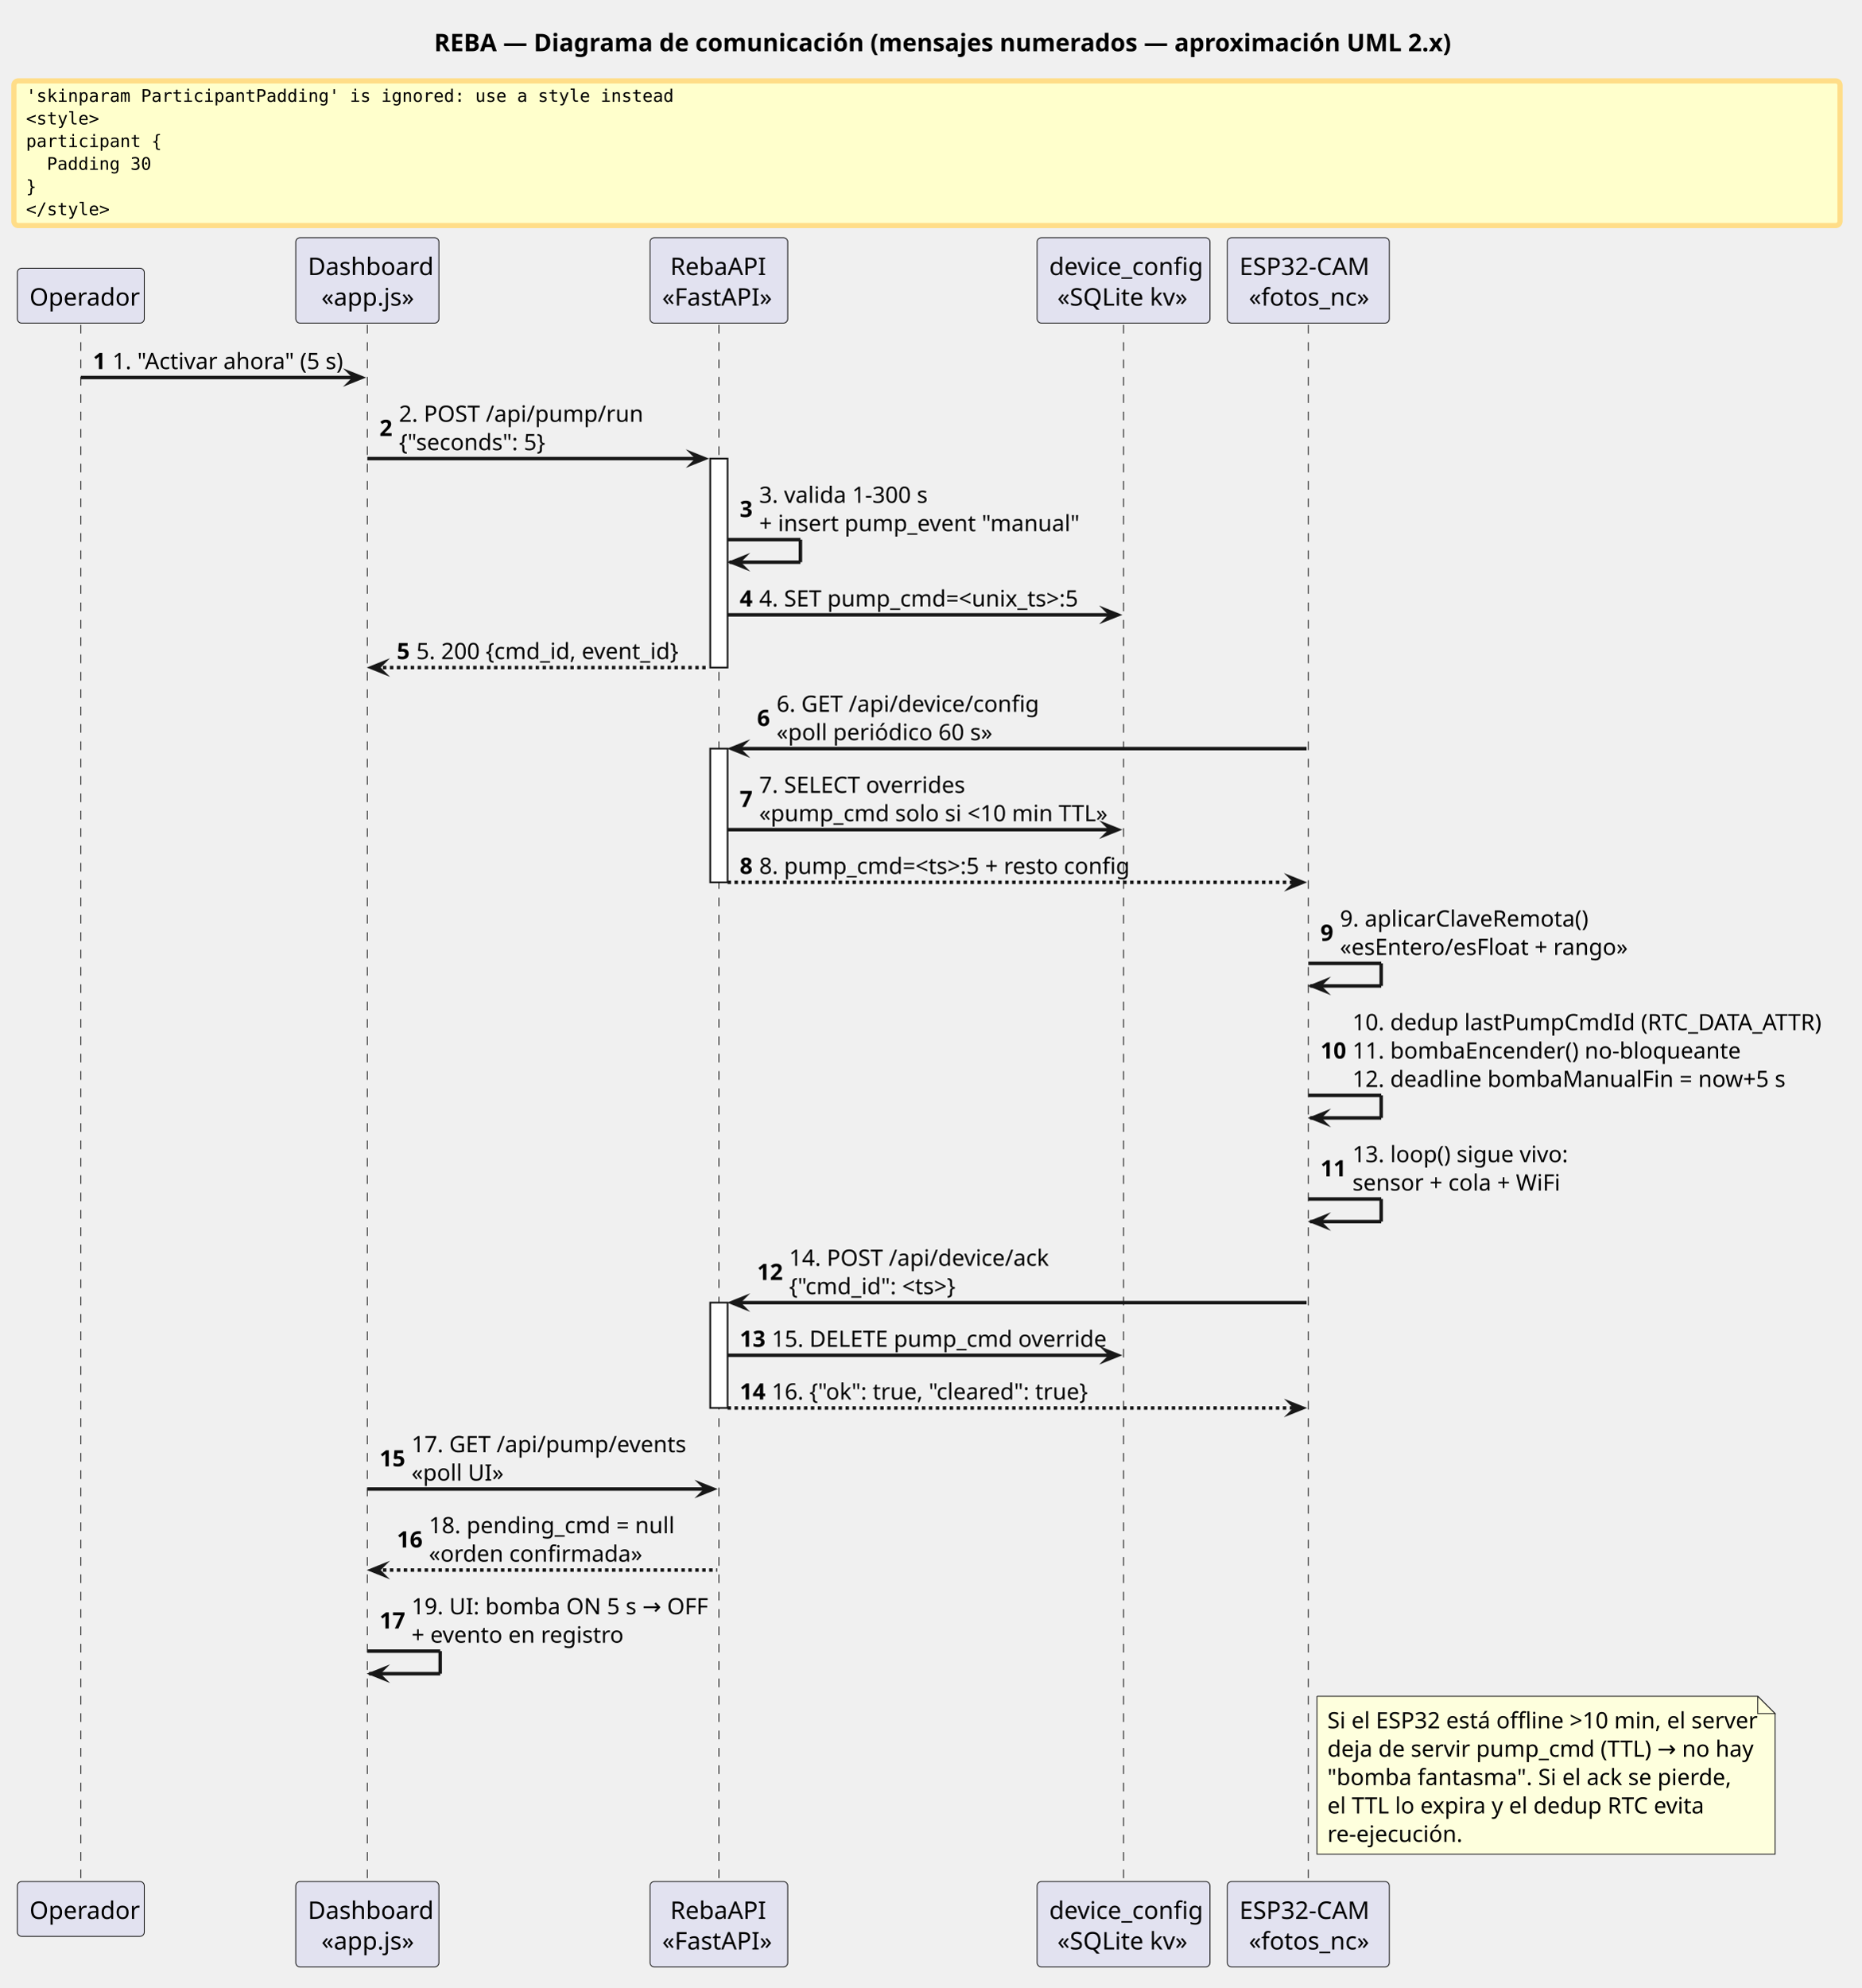
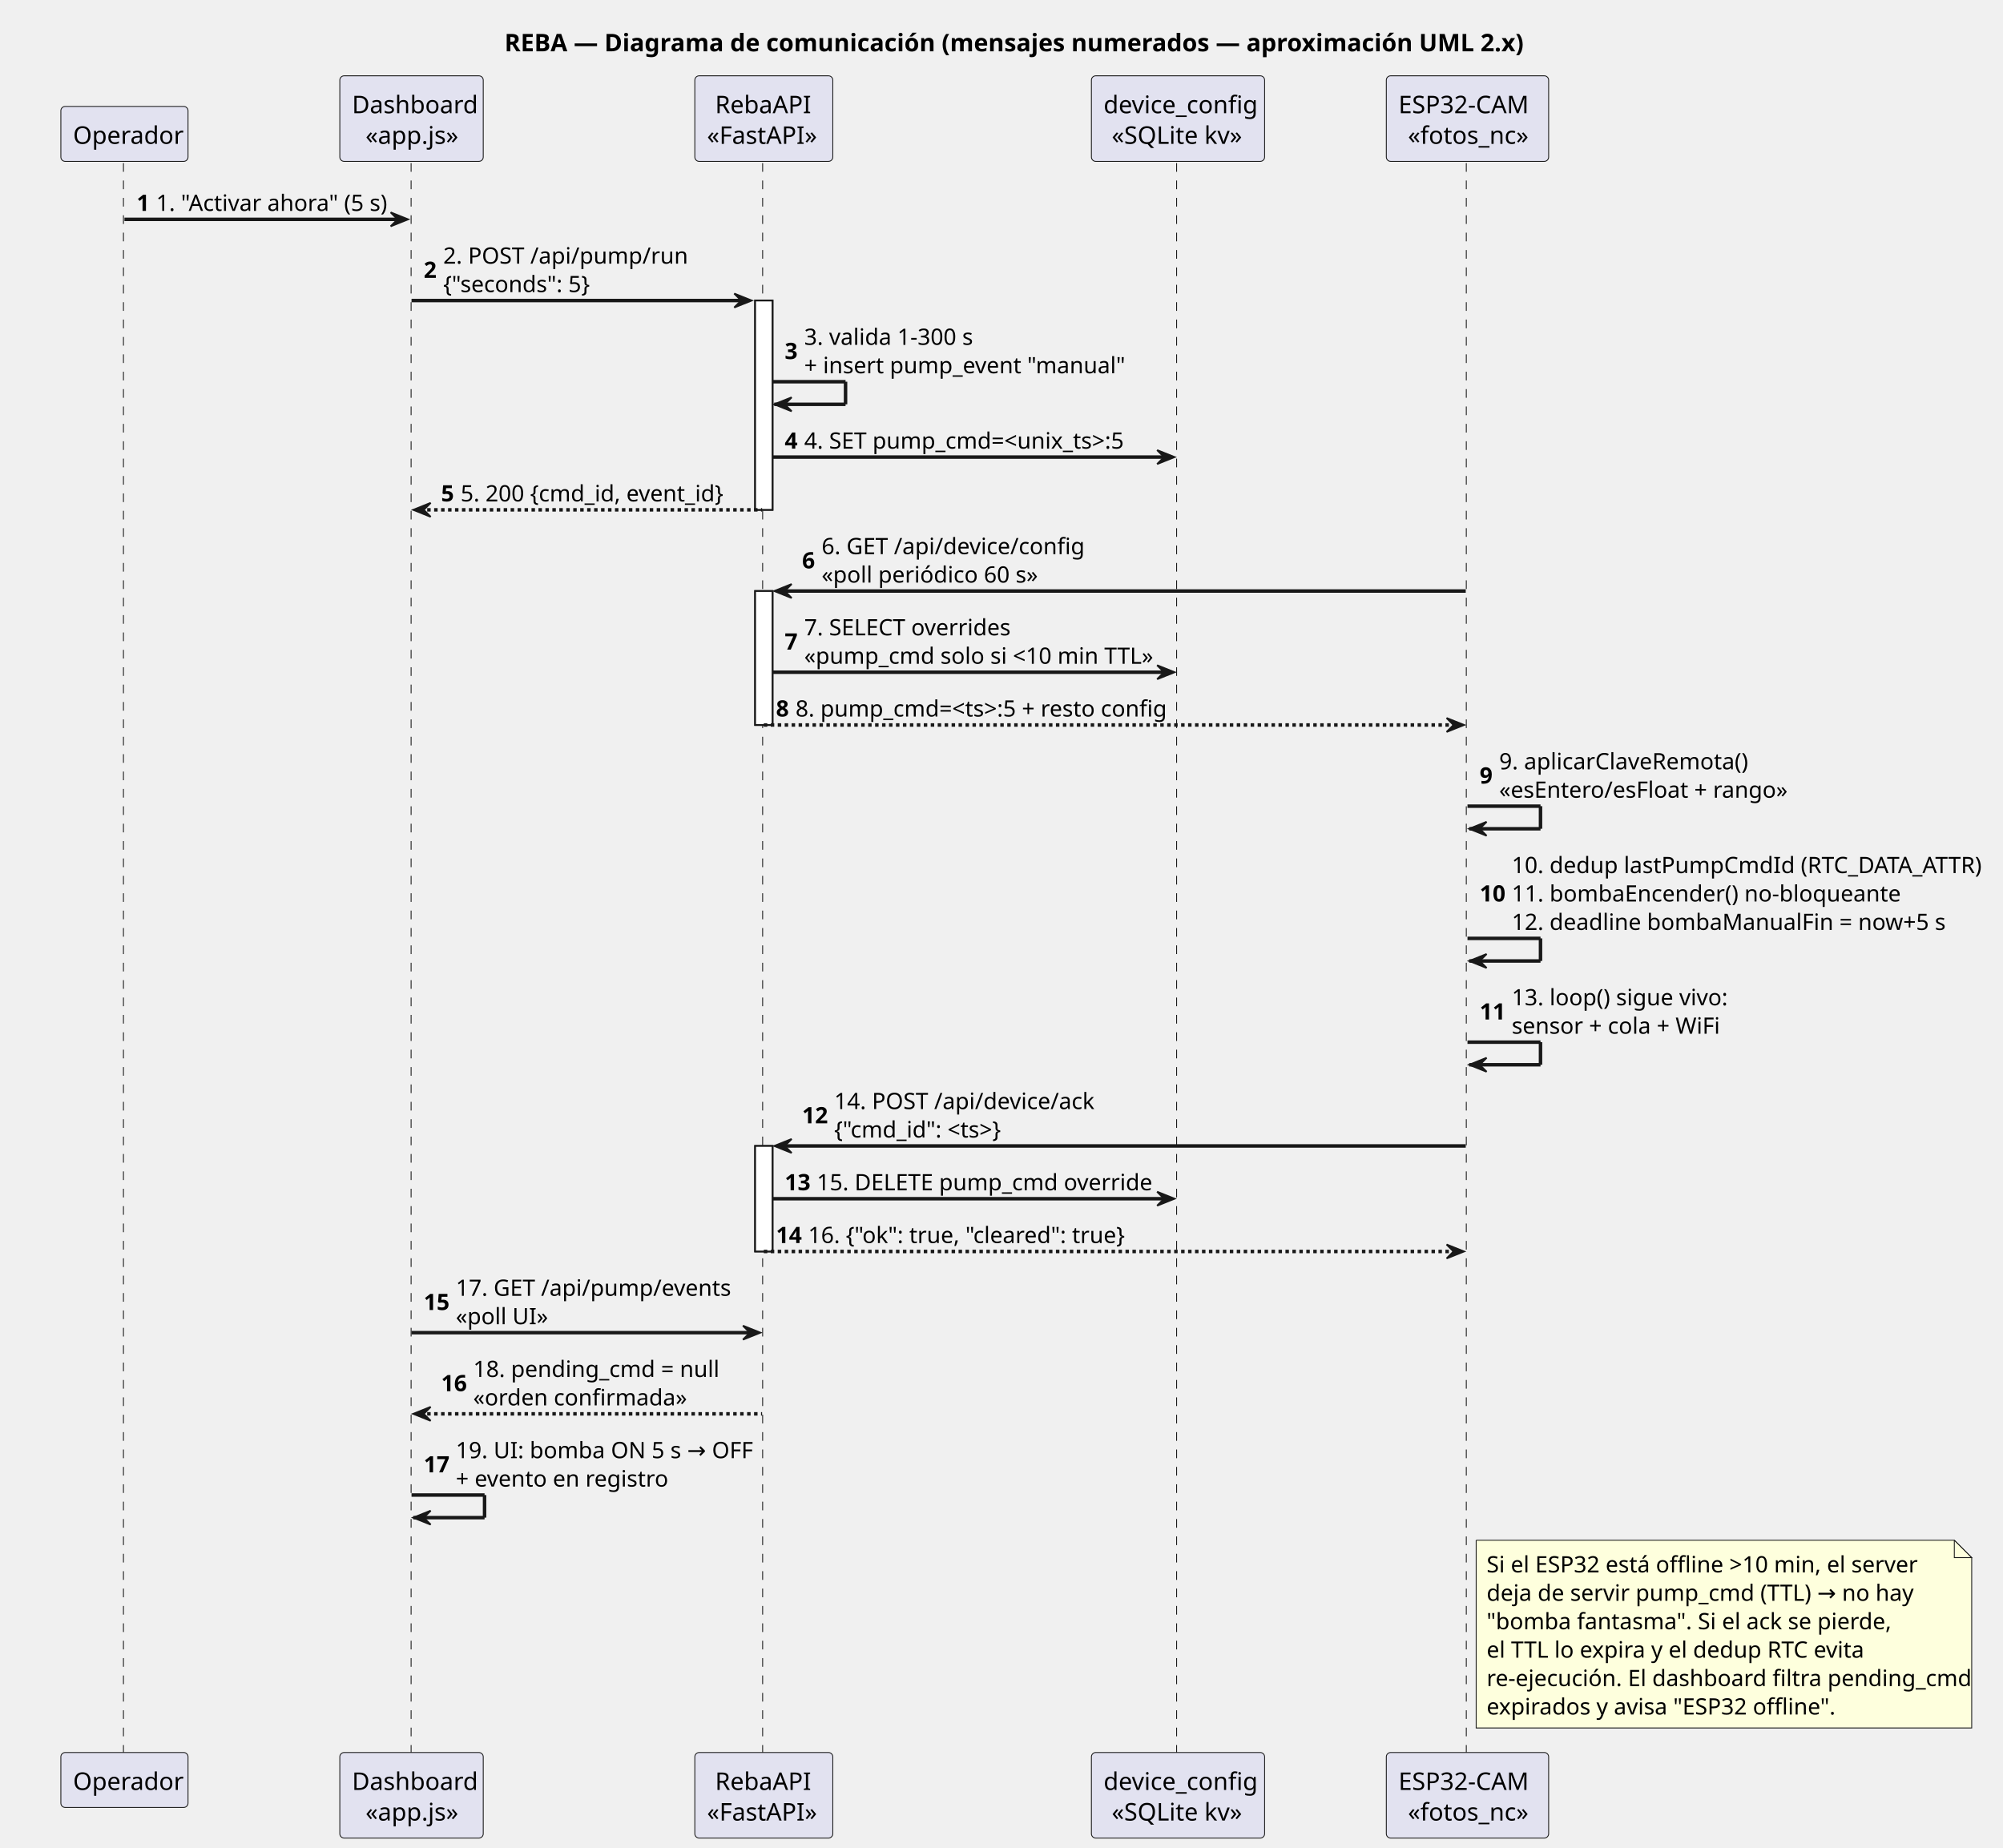
- <svg xmlns="http://www.w3.org/2000/svg" version="1.1" data-diagram-type="SEQUENCE" style="width:1073px;height:1145px;background:#FFFFFF;" width="1073px" height="1145px" viewBox="0 0 1073 1145" zoomAndPan="magnify" preserveAspectRatio="none" contentStyleType="text/css">
+ <svg xmlns="http://www.w3.org/2000/svg" contentStyleType="text/css" data-diagram-type="SEQUENCE" height="1063px" preserveAspectRatio="none" style="width:1152px;height:1063px;background:#FFFFFF;" version="1.1" viewBox="0 0 1152 1063" width="1152px" zoomAndPan="magnify">
  <defs />
-   <g font-family="sans-serif" lengthAdjust="spacing">
-     <g class="title" data-source-line="1">
-       <text x="250.155" y="29.533" fill="#000" font-size="14" textLength="571.136" font-weight="700">REBA — Diagrama de comunicación (mensajes numerados — aproximación UML 2.x)</text>
-     </g>
-     <rect x="8" y="46.609" width="1052.446" height="83.34" fill="#FFC" style="stroke:#FD8;stroke-width:3;" rx="2.5" ry="2.5" />
-     <text x="15" y="58.666" fill="#000" font-size="10" textLength="372.061" font-family="monospace">'skinparam ParticipantPadding' is ignored: use a style instead</text>
-     <text x="15" y="71.723" fill="#000" font-size="10" textLength="42.007" font-family="monospace">&lt;style&gt;</text>
-     <text x="15" y="84.779" fill="#000" font-size="10" textLength="78.013" font-family="monospace">participant {</text>
-     <text x="27.002" y="97.836" fill="#000" font-size="10" textLength="60.01" font-family="monospace">Padding 30</text>
-     <text x="15" y="110.893" fill="#000" font-size="10" font-family="monospace">}</text>
-     <text x="15" y="123.949" fill="#000" font-size="10" textLength="48.008" font-family="monospace">&lt;/style&gt;</text>
-     <g class="participant-lifeline" data-qualified-name="op" data-entity-uid="part1" id="part1-lifeline" data-source-line="12">
-       <g>
-         <rect x="43.072" y="187.168" width="8" height="896.953" fill="#000" fill-opacity="0" />
-         <line x1="46.572" y1="187.168" x2="46.572" y2="1084.121" style="stroke:#181818;stroke-width:0.5;stroke-dasharray:5,5;" />
-       </g>
-     </g>
-     <g class="participant-lifeline" data-qualified-name="dash" data-entity-uid="part2" id="part2-lifeline" data-source-line="13">
-       <g>
-         <rect x="208.188" y="187.168" width="8" height="896.953" fill="#000" fill-opacity="0" />
-         <line x1="211.688" y1="187.168" x2="211.688" y2="1084.121" style="stroke:#181818;stroke-width:0.5;stroke-dasharray:5,5;" />
-       </g>
-     </g>
-     <g class="participant-lifeline" data-qualified-name="api" data-entity-uid="part3" id="part3-lifeline" data-source-line="14">
-       <g>
-         <rect x="410.803" y="187.168" width="8" height="896.953" fill="#000" fill-opacity="0" />
-         <line x1="414.303" y1="187.168" x2="414.303" y2="1084.121" style="stroke:#181818;stroke-width:0.5;stroke-dasharray:5,5;" />
-       </g>
-     </g>
-     <g>
-       <rect x="409.303" y="264.223" width="10" height="120.406" fill="#FFF" style="stroke:#181818;stroke-width:1;" />
-     </g>
-     <g>
-       <rect x="409.303" y="431.332" width="10" height="77.055" fill="#FFF" style="stroke:#181818;stroke-width:1;" />
-     </g>
-     <g>
-       <rect x="409.303" y="750.551" width="10" height="60.703" fill="#FFF" style="stroke:#181818;stroke-width:1;" />
-     </g>
-     <g class="participant-lifeline" data-qualified-name="cfg" data-entity-uid="part4" id="part4-lifeline" data-source-line="15">
-       <g>
-         <rect x="644.017" y="187.168" width="8" height="896.953" fill="#000" fill-opacity="0" />
-         <line x1="647.517" y1="187.168" x2="647.517" y2="1084.121" style="stroke:#181818;stroke-width:0.5;stroke-dasharray:5,5;" />
-       </g>
-     </g>
-     <g class="participant-lifeline" data-qualified-name="esp" data-entity-uid="part5" id="part5-lifeline" data-source-line="16">
-       <g>
-         <rect x="750.502" y="187.168" width="8" height="896.953" fill="#000" fill-opacity="0" />
-         <line x1="754.002" y1="187.168" x2="754.002" y2="1084.121" style="stroke:#181818;stroke-width:0.5;stroke-dasharray:5,5;" />
-       </g>
-     </g>
-     <g class="participant participant-head" data-qualified-name="op" data-entity-uid="part1" id="part1-head" data-source-line="12">
-       <rect x="10" y="154.559" width="73.145" height="31.609" fill="#E2E2F0" style="stroke:#181818;stroke-width:0.5;" rx="2.5" ry="2.5" />
-       <text x="17" y="176.092" fill="#000" font-size="14" textLength="59.145">Operador</text>
-     </g>
-     <g class="participant participant-head" data-qualified-name="dash" data-entity-uid="part2" id="part2-head" data-source-line="13">
-       <rect x="170.443" y="136.949" width="82.489" height="49.219" fill="#E2E2F0" style="stroke:#181818;stroke-width:0.5;" rx="2.5" ry="2.5" />
-       <text x="177.443" y="158.482" fill="#000" font-size="14" textLength="68.489">Dashboard</text>
-       <text x="185.223" y="176.092" fill="#000" font-size="14" textLength="52.931">«app.js»</text>
-     </g>
-     <g class="participant participant-head" data-qualified-name="api" data-entity-uid="part3" id="part3-head" data-source-line="14">
-       <rect x="374.621" y="136.949" width="79.365" height="49.219" fill="#E2E2F0" style="stroke:#181818;stroke-width:0.5;" rx="2.5" ry="2.5" />
-       <text x="386.286" y="158.482" fill="#000" font-size="14" textLength="56.034">RebaAPI</text>
-       <text x="381.621" y="176.092" fill="#000" font-size="14" textLength="65.365">«FastAPI»</text>
-     </g>
-     <g class="participant participant-head" data-qualified-name="cfg" data-entity-uid="part4" id="part4-head" data-source-line="15">
-       <rect x="597.71" y="136.949" width="99.613" height="49.219" fill="#E2E2F0" style="stroke:#181818;stroke-width:0.5;" rx="2.5" ry="2.5" />
-       <text x="604.71" y="158.482" fill="#000" font-size="14" textLength="85.613">device_config</text>
-       <text x="609.386" y="176.092" fill="#000" font-size="14" textLength="76.262">«SQLite kv»</text>
-     </g>
-     <g class="participant participant-head" data-qualified-name="esp" data-entity-uid="part5" id="part5-head" data-source-line="16">
-       <rect x="707.323" y="136.949" width="93.358" height="49.219" fill="#E2E2F0" style="stroke:#181818;stroke-width:0.5;" rx="2.5" ry="2.5" />
-       <text x="714.323" y="158.482" fill="#000" font-size="14" textLength="79.358">ESP32-CAM</text>
-       <text x="719.754" y="176.092" fill="#000" font-size="14" textLength="68.496">«fotos_nc»</text>
-     </g>
-     <g class="participant participant-tail" data-qualified-name="op" data-entity-uid="part1" id="part1-tail" data-source-line="12">
-       <rect x="10" y="1084.121" width="73.145" height="31.609" fill="#E2E2F0" style="stroke:#181818;stroke-width:0.5;" rx="2.5" ry="2.5" />
-       <text x="17" y="1105.654" fill="#000" font-size="14" textLength="59.145">Operador</text>
-     </g>
-     <g class="participant participant-tail" data-qualified-name="dash" data-entity-uid="part2" id="part2-tail" data-source-line="13">
-       <rect x="170.443" y="1084.121" width="82.489" height="49.219" fill="#E2E2F0" style="stroke:#181818;stroke-width:0.5;" rx="2.5" ry="2.5" />
-       <text x="177.443" y="1105.654" fill="#000" font-size="14" textLength="68.489">Dashboard</text>
-       <text x="185.223" y="1123.264" fill="#000" font-size="14" textLength="52.931">«app.js»</text>
-     </g>
-     <g class="participant participant-tail" data-qualified-name="api" data-entity-uid="part3" id="part3-tail" data-source-line="14">
-       <rect x="374.621" y="1084.121" width="79.365" height="49.219" fill="#E2E2F0" style="stroke:#181818;stroke-width:0.5;" rx="2.5" ry="2.5" />
-       <text x="386.286" y="1105.654" fill="#000" font-size="14" textLength="56.034">RebaAPI</text>
-       <text x="381.621" y="1123.264" fill="#000" font-size="14" textLength="65.365">«FastAPI»</text>
-     </g>
-     <g class="participant participant-tail" data-qualified-name="cfg" data-entity-uid="part4" id="part4-tail" data-source-line="15">
-       <rect x="597.71" y="1084.121" width="99.613" height="49.219" fill="#E2E2F0" style="stroke:#181818;stroke-width:0.5;" rx="2.5" ry="2.5" />
-       <text x="604.71" y="1105.654" fill="#000" font-size="14" textLength="85.613">device_config</text>
-       <text x="609.386" y="1123.264" fill="#000" font-size="14" textLength="76.262">«SQLite kv»</text>
-     </g>
-     <g class="participant participant-tail" data-qualified-name="esp" data-entity-uid="part5" id="part5-tail" data-source-line="16">
-       <rect x="707.323" y="1084.121" width="93.358" height="49.219" fill="#E2E2F0" style="stroke:#181818;stroke-width:0.5;" rx="2.5" ry="2.5" />
-       <text x="714.323" y="1105.654" fill="#000" font-size="14" textLength="79.358">ESP32-CAM</text>
-       <text x="719.754" y="1123.264" fill="#000" font-size="14" textLength="68.496">«fotos_nc»</text>
-     </g>
-     <g class="message" data-entity-1="part1" data-entity-2="part2" id="msg1" data-source-line="18">
-       <polygon points="199.688,213.52,209.688,217.52,199.688,221.52,203.688,217.52" fill="#181818" style="stroke:#181818;stroke-width:1;stroke-linejoin:miter;stroke-miterlimit:10;" />
-       <line x1="46.572" y1="217.52" x2="205.688" y2="217.52" style="stroke:#181818;stroke-width:2;" />
-       <text x="53.572" y="212.663" fill="#000" font-size="13" font-weight="700">1</text>
-       <text x="64.802" y="212.663" fill="#000" font-size="13" textLength="129.886">1. "Activar ahora" (5 s)</text>
-     </g>
-     <g class="message" data-entity-1="part2" data-entity-2="part3" id="msg2" data-source-line="19">
-       <polygon points="397.303,260.223,407.303,264.223,397.303,268.223,401.303,264.223" fill="#181818" style="stroke:#181818;stroke-width:1;stroke-linejoin:miter;stroke-miterlimit:10;" />
-       <line x1="211.688" y1="264.223" x2="403.303" y2="264.223" style="stroke:#181818;stroke-width:2;" />
-       <text x="218.688" y="251.19" fill="#000" font-size="13" font-weight="700">2</text>
-       <text x="229.918" y="243.015" fill="#000" font-size="13" textLength="132.952">2. POST /api/pump/run</text>
-       <text x="229.918" y="259.366" fill="#000" font-size="13" textLength="80.787">{"seconds": 5}</text>
-     </g>
-     <g class="message" data-entity-1="part3" data-entity-2="part3" id="msg3" data-source-line="21">
-       <line x1="419.303" y1="310.926" x2="461.303" y2="310.926" style="stroke:#181818;stroke-width:2;" />
-       <line x1="461.303" y1="310.926" x2="461.303" y2="323.926" style="stroke:#181818;stroke-width:2;" />
-       <line x1="420.303" y1="323.926" x2="461.303" y2="323.926" style="stroke:#181818;stroke-width:2;" />
-       <polygon points="430.303,319.926,420.303,323.926,430.303,327.926,426.303,323.926" fill="#181818" style="stroke:#181818;stroke-width:1;stroke-linejoin:miter;stroke-miterlimit:10;" />
-       <text x="426.303" y="297.894" fill="#000" font-size="13" font-weight="700">3</text>
-       <text x="437.533" y="289.718" fill="#000" font-size="13" textLength="95.393">3. valida 1-300 s</text>
-       <text x="437.533" y="306.069" fill="#000" font-size="13" textLength="173.634">+ insert pump_event "manual"</text>
-     </g>
-     <g class="message" data-entity-1="part3" data-entity-2="part4" id="msg4" data-source-line="22">
-       <polygon points="635.517,350.277,645.517,354.277,635.517,358.277,639.517,354.277" fill="#181818" style="stroke:#181818;stroke-width:1;stroke-linejoin:miter;stroke-miterlimit:10;" />
-       <line x1="419.303" y1="354.277" x2="641.517" y2="354.277" style="stroke:#181818;stroke-width:2;" />
-       <text x="426.303" y="349.421" fill="#000" font-size="13" font-weight="700">4</text>
-       <text x="437.533" y="349.421" fill="#000" font-size="13" textLength="182.463">4. SET pump_cmd=&lt;unix_ts&gt;:5</text>
-     </g>
-     <g class="message" data-entity-1="part3" data-entity-2="part2" id="msg5" data-source-line="23">
-       <polygon points="222.688,380.629,212.688,384.629,222.688,388.629,218.688,384.629" fill="#181818" style="stroke:#181818;stroke-width:1;stroke-linejoin:miter;stroke-miterlimit:10;" />
-       <line x1="216.688" y1="384.629" x2="408.303" y2="384.629" style="stroke:#181818;stroke-width:2;stroke-dasharray:2,2;" />
-       <text x="228.688" y="379.772" fill="#000" font-size="13" font-weight="700">5</text>
-       <text x="239.918" y="379.772" fill="#000" font-size="13" textLength="146.72">5. 200 {cmd_id, event_id}</text>
-     </g>
-     <g class="message" data-entity-1="part5" data-entity-2="part3" id="msg6" data-source-line="26">
-       <polygon points="430.303,427.332,420.303,431.332,430.303,435.332,426.303,431.332" fill="#181818" style="stroke:#181818;stroke-width:1;stroke-linejoin:miter;stroke-miterlimit:10;" />
-       <line x1="424.303" y1="431.332" x2="753.002" y2="431.332" style="stroke:#181818;stroke-width:2;" />
-       <text x="436.303" y="418.3" fill="#000" font-size="13" font-weight="700">6</text>
-       <text x="447.533" y="410.124" fill="#000" font-size="13" textLength="145.241">6. GET /api/device/config</text>
-       <text x="447.533" y="426.476" fill="#000" font-size="13" textLength="119.247">«poll periódico 60 s»</text>
-     </g>
-     <g class="message" data-entity-1="part3" data-entity-2="part4" id="msg7" data-source-line="28">
-       <polygon points="635.517,474.035,645.517,478.035,635.517,482.035,639.517,478.035" fill="#181818" style="stroke:#181818;stroke-width:1;stroke-linejoin:miter;stroke-miterlimit:10;" />
-       <line x1="419.303" y1="478.035" x2="641.517" y2="478.035" style="stroke:#181818;stroke-width:2;" />
-       <text x="426.303" y="465.003" fill="#000" font-size="13" font-weight="700">7</text>
-       <text x="437.533" y="456.827" fill="#000" font-size="13" textLength="122.104">7. SELECT overrides</text>
-       <text x="437.533" y="473.179" fill="#000" font-size="13" textLength="196.174">«pump_cmd solo si &lt;10 min TTL»</text>
-     </g>
-     <g class="message" data-entity-1="part3" data-entity-2="part5" id="msg8" data-source-line="29">
-       <polygon points="742.002,504.387,752.002,508.387,742.002,512.387,746.002,508.387" fill="#181818" style="stroke:#181818;stroke-width:1;stroke-linejoin:miter;stroke-miterlimit:10;" />
-       <line x1="419.303" y1="508.387" x2="748.002" y2="508.387" style="stroke:#181818;stroke-width:2;stroke-dasharray:2,2;" />
-       <text x="426.303" y="503.53" fill="#000" font-size="13" font-weight="700">8</text>
-       <text x="437.533" y="503.53" fill="#000" font-size="13" textLength="204.509">8. pump_cmd=&lt;ts&gt;:5 + resto config</text>
-     </g>
-     <g class="message" data-entity-1="part5" data-entity-2="part5" id="msg9" data-source-line="32">
-       <line x1="754.002" y1="555.09" x2="796.002" y2="555.09" style="stroke:#181818;stroke-width:2;" />
-       <line x1="796.002" y1="555.09" x2="796.002" y2="568.09" style="stroke:#181818;stroke-width:2;" />
-       <line x1="755.002" y1="568.09" x2="796.002" y2="568.09" style="stroke:#181818;stroke-width:2;" />
-       <polygon points="765.002,564.09,755.002,568.09,765.002,572.09,761.002,568.09" fill="#181818" style="stroke:#181818;stroke-width:1;stroke-linejoin:miter;stroke-miterlimit:10;" />
-       <text x="761.002" y="542.058" fill="#000" font-size="13" font-weight="700">9</text>
-       <text x="772.232" y="533.882" fill="#000" font-size="13" textLength="140.163">9. aplicarClaveRemota()</text>
-       <text x="772.232" y="550.233" fill="#000" font-size="13" textLength="160.799">«esEntero/esFloat + rango»</text>
-     </g>
-     <g class="message" data-entity-1="part5" data-entity-2="part5" id="msg10" data-source-line="33">
-       <line x1="754.002" y1="631.145" x2="796.002" y2="631.145" style="stroke:#181818;stroke-width:2;" />
-       <line x1="796.002" y1="631.145" x2="796.002" y2="644.145" style="stroke:#181818;stroke-width:2;" />
-       <line x1="755.002" y1="644.145" x2="796.002" y2="644.145" style="stroke:#181818;stroke-width:2;" />
-       <polygon points="765.002,640.145,755.002,644.145,765.002,648.145,761.002,644.145" fill="#181818" style="stroke:#181818;stroke-width:1;stroke-linejoin:miter;stroke-miterlimit:10;" />
-       <text x="761.002" y="609.937" fill="#000" font-size="13" textLength="14.46" font-weight="700">10</text>
-       <text x="779.462" y="593.585" fill="#000" font-size="13" textLength="275.983">10. dedup lastPumpCmdId (RTC_DATA_ATTR)</text>
-       <text x="779.462" y="609.937" fill="#000" font-size="13" textLength="212.481">11. bombaEncender() no-bloqueante</text>
-       <text x="779.462" y="626.288" fill="#000" font-size="13" textLength="238.494">12. deadline bombaManualFin = now+5 s</text>
-     </g>
-     <g class="message" data-entity-1="part5" data-entity-2="part5" id="msg11" data-source-line="34">
-       <line x1="754.002" y1="690.848" x2="796.002" y2="690.848" style="stroke:#181818;stroke-width:2;" />
-       <line x1="796.002" y1="690.848" x2="796.002" y2="703.848" style="stroke:#181818;stroke-width:2;" />
-       <line x1="755.002" y1="703.848" x2="796.002" y2="703.848" style="stroke:#181818;stroke-width:2;" />
-       <polygon points="765.002,699.848,755.002,703.848,765.002,707.848,761.002,703.848" fill="#181818" style="stroke:#181818;stroke-width:1;stroke-linejoin:miter;stroke-miterlimit:10;" />
-       <text x="761.002" y="677.815" fill="#000" font-size="13" textLength="14.46" font-weight="700">11</text>
-       <text x="779.462" y="669.64" fill="#000" font-size="13" textLength="119.952">13. loop() sigue vivo:</text>
-       <text x="779.462" y="685.991" fill="#000" font-size="13" textLength="118.485">sensor + cola + WiFi</text>
-     </g>
-     <g class="message" data-entity-1="part5" data-entity-2="part3" id="msg12" data-source-line="36">
-       <polygon points="430.303,746.551,420.303,750.551,430.303,754.551,426.303,750.551" fill="#181818" style="stroke:#181818;stroke-width:1;stroke-linejoin:miter;stroke-miterlimit:10;" />
-       <line x1="424.303" y1="750.551" x2="753.002" y2="750.551" style="stroke:#181818;stroke-width:2;" />
-       <text x="436.303" y="737.519" fill="#000" font-size="13" textLength="14.46" font-weight="700">12</text>
-       <text x="454.763" y="729.343" fill="#000" font-size="13" textLength="146.682">14. POST /api/device/ack</text>
-       <text x="454.763" y="745.694" fill="#000" font-size="13" textLength="92.339">{"cmd_id": &lt;ts&gt;}</text>
-     </g>
-     <g class="message" data-entity-1="part3" data-entity-2="part4" id="msg13" data-source-line="38">
-       <polygon points="635.517,776.902,645.517,780.902,635.517,784.902,639.517,780.902" fill="#181818" style="stroke:#181818;stroke-width:1;stroke-linejoin:miter;stroke-miterlimit:10;" />
-       <line x1="419.303" y1="780.902" x2="641.517" y2="780.902" style="stroke:#181818;stroke-width:2;" />
-       <text x="426.303" y="776.046" fill="#000" font-size="13" textLength="14.46" font-weight="700">13</text>
-       <text x="444.763" y="776.046" fill="#000" font-size="13" textLength="190.753">15. DELETE pump_cmd override</text>
-     </g>
-     <g class="message" data-entity-1="part3" data-entity-2="part5" id="msg14" data-source-line="39">
-       <polygon points="742.002,807.254,752.002,811.254,742.002,815.254,746.002,811.254" fill="#181818" style="stroke:#181818;stroke-width:1;stroke-linejoin:miter;stroke-miterlimit:10;" />
-       <line x1="419.303" y1="811.254" x2="748.002" y2="811.254" style="stroke:#181818;stroke-width:2;stroke-dasharray:2,2;" />
-       <text x="426.303" y="806.397" fill="#000" font-size="13" textLength="14.46" font-weight="700">14</text>
-       <text x="444.763" y="806.397" fill="#000" font-size="13" textLength="171.666">16. {"ok": true, "cleared": true}</text>
-     </g>
-     <g class="message" data-entity-1="part2" data-entity-2="part3" id="msg15" data-source-line="42">
-       <polygon points="402.303,853.957,412.303,857.957,402.303,861.957,406.303,857.957" fill="#181818" style="stroke:#181818;stroke-width:1;stroke-linejoin:miter;stroke-miterlimit:10;" />
-       <line x1="211.688" y1="857.957" x2="408.303" y2="857.957" style="stroke:#181818;stroke-width:2;" />
-       <text x="218.688" y="844.925" fill="#000" font-size="13" textLength="14.46" font-weight="700">15</text>
-       <text x="237.148" y="836.749" fill="#000" font-size="13" textLength="151.023">17. GET /api/pump/events</text>
-       <text x="237.148" y="853.101" fill="#000" font-size="13" textLength="51.308">«poll UI»</text>
-     </g>
-     <g class="message" data-entity-1="part3" data-entity-2="part2" id="msg16" data-source-line="43">
-       <polygon points="222.688,900.66,212.688,904.66,222.688,908.66,218.688,904.66" fill="#181818" style="stroke:#181818;stroke-width:1;stroke-linejoin:miter;stroke-miterlimit:10;" />
-       <line x1="216.688" y1="904.66" x2="413.303" y2="904.66" style="stroke:#181818;stroke-width:2;stroke-dasharray:2,2;" />
-       <text x="228.688" y="891.628" fill="#000" font-size="13" textLength="14.46" font-weight="700">16</text>
-       <text x="247.148" y="883.452" fill="#000" font-size="13" textLength="134.792">18. pending_cmd = null</text>
-       <text x="247.148" y="899.804" fill="#000" font-size="13" textLength="115.629">«orden confirmada»</text>
-     </g>
-     <g class="message" data-entity-1="part2" data-entity-2="part2" id="msg17" data-source-line="44">
-       <line x1="211.688" y1="951.363" x2="253.688" y2="951.363" style="stroke:#181818;stroke-width:2;" />
-       <line x1="253.688" y1="951.363" x2="253.688" y2="964.363" style="stroke:#181818;stroke-width:2;" />
-       <line x1="212.688" y1="964.363" x2="253.688" y2="964.363" style="stroke:#181818;stroke-width:2;" />
-       <polygon points="222.688,960.363,212.688,964.363,222.688,968.363,218.688,964.363" fill="#181818" style="stroke:#181818;stroke-width:1;stroke-linejoin:miter;stroke-miterlimit:10;" />
-       <text x="218.688" y="938.331" fill="#000" font-size="13" textLength="14.46" font-weight="700">17</text>
-       <text x="237.148" y="930.155" fill="#000" font-size="13" textLength="170.155">19. UI: bomba ON 5 s → OFF</text>
-       <text x="237.148" y="946.507" fill="#000" font-size="13" textLength="115.267">+ evento en registro</text>
-     </g>
-     <path d="M759.002,977.363 L759.002,1068.363 L1023.002,1068.363 L1023.002,987.363 L1013.002,977.363 L759.002,977.363" style="stroke:#181818;stroke-width:0.5;" fill="#FEFFDD" />
-     <path d="M1013.002,977.363 L1013.002,987.363 L1023.002,987.363 L1013.002,977.363" style="stroke:#181818;stroke-width:0.5;" fill="#FEFFDD" />
-     <text x="765.002" y="995.858" fill="#000" font-size="13" textLength="243.153">Si el ESP32 está offline &gt;10 min, el server</text>
-     <text x="765.002" y="1012.21" fill="#000" font-size="13" textLength="238.812">deja de servir pump_cmd (TTL) → no hay</text>
-     <text x="765.002" y="1028.562" fill="#000" font-size="13" textLength="223.12">"bomba fantasma". Si el ack se pierde,</text>
-     <text x="765.002" y="1044.913" fill="#000" font-size="13" textLength="214.595">el TTL lo expira y el dedup RTC evita</text>
-     <text x="765.002" y="1061.265" fill="#000" font-size="13" textLength="74.426">re-ejecución.</text>
+   <g>
+     <text fill="#000000" font-family="sans-serif" font-size="14" font-weight="bold" lengthAdjust="spacing" textLength="571.136" x="290.155" y="29.533">REBA — Diagrama de comunicación (mensajes numerados — aproximación UML 2.x)</text>
+     <g>
+       <rect fill="#FFFFFF" height="120.406" style="stroke:#181818;stroke-width:1;" width="10" x="434.303" y="172.883" />
+     </g>
+     <g>
+       <rect fill="#FFFFFF" height="77.055" style="stroke:#181818;stroke-width:1;" width="10" x="434.303" y="339.992" />
+     </g>
+     <g>
+       <rect fill="#FFFFFF" height="60.703" style="stroke:#181818;stroke-width:1;" width="10" x="434.303" y="659.211" />
+     </g>
+     <g>
+       <rect fill="#000000" fill-opacity="0" height="915.305" width="8" x="67.572" y="93.828" />
+       <line style="stroke:#181818;stroke-width:0.5;stroke-dasharray:5,5;" x1="71" x2="71" y1="93.828" y2="1009.133" />
+     </g>
+     <g>
+       <rect fill="#000000" fill-opacity="0" height="915.305" width="8" x="232.688" y="93.828" />
+       <line style="stroke:#181818;stroke-width:0.5;stroke-dasharray:5,5;" x1="236.443" x2="236.443" y1="93.828" y2="1009.133" />
+     </g>
+     <g>
+       <rect fill="#000000" fill-opacity="0" height="915.305" width="8" x="435.303" y="93.828" />
+       <line style="stroke:#181818;stroke-width:0.5;stroke-dasharray:5,5;" x1="438.621" x2="438.621" y1="93.828" y2="1009.133" />
+     </g>
+     <g>
+       <rect fill="#000000" fill-opacity="0" height="915.305" width="8" x="673.517" y="93.828" />
+       <line style="stroke:#181818;stroke-width:0.5;stroke-dasharray:5,5;" x1="676.71" x2="676.71" y1="93.828" y2="1009.133" />
+     </g>
+     <g>
+       <rect fill="#000000" fill-opacity="0" height="915.305" width="8" x="840.002" y="93.828" />
+       <line style="stroke:#181818;stroke-width:0.5;stroke-dasharray:5,5;" x1="843.323" x2="843.323" y1="93.828" y2="1009.133" />
+     </g>
+     <g class="participant participant-head" data-participant="op">
+       <rect fill="#E2E2F0" height="31.609" rx="2.5" ry="2.5" style="stroke:#181818;stroke-width:0.5;" width="73.144" x="35" y="61.219" />
+       <text fill="#000000" font-family="sans-serif" font-size="14" lengthAdjust="spacing" textLength="59.145" x="42" y="82.752">Operador</text>
+     </g>
+     <g class="participant participant-tail" data-participant="op">
+       <rect fill="#E2E2F0" height="31.609" rx="2.5" ry="2.5" style="stroke:#181818;stroke-width:0.5;" width="73.144" x="35" y="1008.133" />
+       <text fill="#000000" font-family="sans-serif" font-size="14" lengthAdjust="spacing" textLength="59.145" x="42" y="1029.666">Operador</text>
+     </g>
+     <g class="participant participant-head" data-participant="dash">
+       <rect fill="#E2E2F0" height="49.219" rx="2.5" ry="2.5" style="stroke:#181818;stroke-width:0.5;" width="82.489" x="195.443" y="43.609" />
+       <text fill="#000000" font-family="sans-serif" font-size="14" lengthAdjust="spacing" textLength="68.489" x="202.443" y="65.143">Dashboard</text>
+       <text fill="#000000" font-family="sans-serif" font-size="14" lengthAdjust="spacing" textLength="52.931" x="210.223" y="82.752">«app.js»</text>
+     </g>
+     <g class="participant participant-tail" data-participant="dash">
+       <rect fill="#E2E2F0" height="49.219" rx="2.5" ry="2.5" style="stroke:#181818;stroke-width:0.5;" width="82.489" x="195.443" y="1008.133" />
+       <text fill="#000000" font-family="sans-serif" font-size="14" lengthAdjust="spacing" textLength="68.489" x="202.443" y="1029.666">Dashboard</text>
+       <text fill="#000000" font-family="sans-serif" font-size="14" lengthAdjust="spacing" textLength="52.931" x="210.223" y="1047.275">«app.js»</text>
+     </g>
+     <g class="participant participant-head" data-participant="api">
+       <rect fill="#E2E2F0" height="49.219" rx="2.5" ry="2.5" style="stroke:#181818;stroke-width:0.5;" width="79.365" x="399.621" y="43.609" />
+       <text fill="#000000" font-family="sans-serif" font-size="14" lengthAdjust="spacing" textLength="56.034" x="411.286" y="65.143">RebaAPI</text>
+       <text fill="#000000" font-family="sans-serif" font-size="14" lengthAdjust="spacing" textLength="65.365" x="406.621" y="82.752">«FastAPI»</text>
+     </g>
+     <g class="participant participant-tail" data-participant="api">
+       <rect fill="#E2E2F0" height="49.219" rx="2.5" ry="2.5" style="stroke:#181818;stroke-width:0.5;" width="79.365" x="399.621" y="1008.133" />
+       <text fill="#000000" font-family="sans-serif" font-size="14" lengthAdjust="spacing" textLength="56.034" x="411.286" y="1029.666">RebaAPI</text>
+       <text fill="#000000" font-family="sans-serif" font-size="14" lengthAdjust="spacing" textLength="65.365" x="406.621" y="1047.275">«FastAPI»</text>
+     </g>
+     <g class="participant participant-head" data-participant="cfg">
+       <rect fill="#E2E2F0" height="49.219" rx="2.5" ry="2.5" style="stroke:#181818;stroke-width:0.5;" width="99.613" x="627.71" y="43.609" />
+       <text fill="#000000" font-family="sans-serif" font-size="14" lengthAdjust="spacing" textLength="85.613" x="634.71" y="65.143">device_config</text>
+       <text fill="#000000" font-family="sans-serif" font-size="14" lengthAdjust="spacing" textLength="76.262" x="639.386" y="82.752">«SQLite kv»</text>
+     </g>
+     <g class="participant participant-tail" data-participant="cfg">
+       <rect fill="#E2E2F0" height="49.219" rx="2.5" ry="2.5" style="stroke:#181818;stroke-width:0.5;" width="99.613" x="627.71" y="1008.133" />
+       <text fill="#000000" font-family="sans-serif" font-size="14" lengthAdjust="spacing" textLength="85.613" x="634.71" y="1029.666">device_config</text>
+       <text fill="#000000" font-family="sans-serif" font-size="14" lengthAdjust="spacing" textLength="76.262" x="639.386" y="1047.275">«SQLite kv»</text>
+     </g>
+     <g class="participant participant-head" data-participant="esp">
+       <rect fill="#E2E2F0" height="49.219" rx="2.5" ry="2.5" style="stroke:#181818;stroke-width:0.5;" width="93.358" x="797.323" y="43.609" />
+       <text fill="#000000" font-family="sans-serif" font-size="14" lengthAdjust="spacing" textLength="79.358" x="804.323" y="65.143">ESP32-CAM</text>
+       <text fill="#000000" font-family="sans-serif" font-size="14" lengthAdjust="spacing" textLength="68.496" x="809.754" y="82.752">«fotos_nc»</text>
+     </g>
+     <g class="participant participant-tail" data-participant="esp">
+       <rect fill="#E2E2F0" height="49.219" rx="2.5" ry="2.5" style="stroke:#181818;stroke-width:0.5;" width="93.358" x="797.323" y="1008.133" />
+       <text fill="#000000" font-family="sans-serif" font-size="14" lengthAdjust="spacing" textLength="79.358" x="804.323" y="1029.666">ESP32-CAM</text>
+       <text fill="#000000" font-family="sans-serif" font-size="14" lengthAdjust="spacing" textLength="68.496" x="809.754" y="1047.275">«fotos_nc»</text>
+     </g>
+     <g>
+       <rect fill="#FFFFFF" height="120.406" style="stroke:#181818;stroke-width:1;" width="10" x="434.303" y="172.883" />
+     </g>
+     <g>
+       <rect fill="#FFFFFF" height="77.055" style="stroke:#181818;stroke-width:1;" width="10" x="434.303" y="339.992" />
+     </g>
+     <g>
+       <rect fill="#FFFFFF" height="60.703" style="stroke:#181818;stroke-width:1;" width="10" x="434.303" y="659.211" />
+     </g>
+     <g class="message" data-participant-1="op" data-participant-2="dash">
+       <polygon fill="#181818" points="224.688,122.18,234.688,126.18,224.688,130.18,228.688,126.18" style="stroke:#181818;stroke-width:1;" />
+       <line style="stroke:#181818;stroke-width:2;" x1="71.572" x2="230.688" y1="126.18" y2="126.18" />
+       <text fill="#000000" font-family="sans-serif" font-size="13" font-weight="bold" lengthAdjust="spacing" textLength="7.23" x="78.572" y="121.323">1</text>
+       <text fill="#000000" font-family="sans-serif" font-size="13" lengthAdjust="spacing" textLength="129.886" x="89.802" y="121.323">1. "Activar ahora" (5 s)</text>
+     </g>
+     <g class="message" data-participant-1="dash" data-participant-2="api">
+       <polygon fill="#181818" points="422.303,168.883,432.303,172.883,422.303,176.883,426.303,172.883" style="stroke:#181818;stroke-width:1;" />
+       <line style="stroke:#181818;stroke-width:2;" x1="236.688" x2="428.303" y1="172.883" y2="172.883" />
+       <text fill="#000000" font-family="sans-serif" font-size="13" font-weight="bold" lengthAdjust="spacing" textLength="7.23" x="243.688" y="159.851">2</text>
+       <text fill="#000000" font-family="sans-serif" font-size="13" lengthAdjust="spacing" textLength="132.952" x="254.918" y="151.675">2. POST /api/pump/run</text>
+       <text fill="#000000" font-family="sans-serif" font-size="13" lengthAdjust="spacing" textLength="80.787" x="254.918" y="168.026">{"seconds": 5}</text>
+     </g>
+     <g class="message" data-participant-1="api" data-participant-2="api">
+       <line style="stroke:#181818;stroke-width:2;" x1="444.303" x2="486.303" y1="219.586" y2="219.586" />
+       <line style="stroke:#181818;stroke-width:2;" x1="486.303" x2="486.303" y1="219.586" y2="232.586" />
+       <line style="stroke:#181818;stroke-width:2;" x1="445.303" x2="486.303" y1="232.586" y2="232.586" />
+       <polygon fill="#181818" points="455.303,228.586,445.303,232.586,455.303,236.586,451.303,232.586" style="stroke:#181818;stroke-width:1;" />
+       <text fill="#000000" font-family="sans-serif" font-size="13" font-weight="bold" lengthAdjust="spacing" textLength="7.23" x="451.303" y="206.554">3</text>
+       <text fill="#000000" font-family="sans-serif" font-size="13" lengthAdjust="spacing" textLength="95.393" x="462.533" y="198.378">3. valida 1-300 s</text>
+       <text fill="#000000" font-family="sans-serif" font-size="13" lengthAdjust="spacing" textLength="173.634" x="462.533" y="214.73">+ insert pump_event "manual"</text>
+     </g>
+     <g class="message" data-participant-1="api" data-participant-2="cfg">
+       <polygon fill="#181818" points="665.517,258.938,675.517,262.938,665.517,266.938,669.517,262.938" style="stroke:#181818;stroke-width:1;" />
+       <line style="stroke:#181818;stroke-width:2;" x1="444.303" x2="671.517" y1="262.938" y2="262.938" />
+       <text fill="#000000" font-family="sans-serif" font-size="13" font-weight="bold" lengthAdjust="spacing" textLength="7.23" x="451.303" y="258.081">4</text>
+       <text fill="#000000" font-family="sans-serif" font-size="13" lengthAdjust="spacing" textLength="182.463" x="462.533" y="258.081">4. SET pump_cmd=&lt;unix_ts&gt;:5</text>
+     </g>
+     <g class="message" data-participant-1="api" data-participant-2="dash">
+       <polygon fill="#181818" points="247.688,289.289,237.688,293.289,247.688,297.289,243.688,293.289" style="stroke:#181818;stroke-width:1;" />
+       <line style="stroke:#181818;stroke-width:2;stroke-dasharray:2,2;" x1="241.688" x2="438.303" y1="293.289" y2="293.289" />
+       <text fill="#000000" font-family="sans-serif" font-size="13" font-weight="bold" lengthAdjust="spacing" textLength="7.23" x="253.688" y="288.433">5</text>
+       <text fill="#000000" font-family="sans-serif" font-size="13" lengthAdjust="spacing" textLength="146.72" x="264.918" y="288.433">5. 200 {cmd_id, event_id}</text>
+     </g>
+     <g class="message" data-participant-1="esp" data-participant-2="api">
+       <polygon fill="#181818" points="455.303,335.992,445.303,339.992,455.303,343.992,451.303,339.992" style="stroke:#181818;stroke-width:1;" />
+       <line style="stroke:#181818;stroke-width:2;" x1="449.303" x2="843.002" y1="339.992" y2="339.992" />
+       <text fill="#000000" font-family="sans-serif" font-size="13" font-weight="bold" lengthAdjust="spacing" textLength="7.23" x="461.303" y="326.96">6</text>
+       <text fill="#000000" font-family="sans-serif" font-size="13" lengthAdjust="spacing" textLength="145.241" x="472.533" y="318.784">6. GET /api/device/config</text>
+       <text fill="#000000" font-family="sans-serif" font-size="13" lengthAdjust="spacing" textLength="119.247" x="472.533" y="335.136">«poll periódico 60 s»</text>
+     </g>
+     <g class="message" data-participant-1="api" data-participant-2="cfg">
+       <polygon fill="#181818" points="665.517,382.695,675.517,386.695,665.517,390.695,669.517,386.695" style="stroke:#181818;stroke-width:1;" />
+       <line style="stroke:#181818;stroke-width:2;" x1="444.303" x2="671.517" y1="386.695" y2="386.695" />
+       <text fill="#000000" font-family="sans-serif" font-size="13" font-weight="bold" lengthAdjust="spacing" textLength="7.23" x="451.303" y="373.663">7</text>
+       <text fill="#000000" font-family="sans-serif" font-size="13" lengthAdjust="spacing" textLength="122.103" x="462.533" y="365.487">7. SELECT overrides</text>
+       <text fill="#000000" font-family="sans-serif" font-size="13" lengthAdjust="spacing" textLength="196.174" x="462.533" y="381.839">«pump_cmd solo si &lt;10 min TTL»</text>
+     </g>
+     <g class="message" data-participant-1="api" data-participant-2="esp">
+       <polygon fill="#181818" points="832.002,413.047,842.002,417.047,832.002,421.047,836.002,417.047" style="stroke:#181818;stroke-width:1;" />
+       <line style="stroke:#181818;stroke-width:2;stroke-dasharray:2,2;" x1="439.303" x2="838.002" y1="417.047" y2="417.047" />
+       <text fill="#000000" font-family="sans-serif" font-size="13" font-weight="bold" lengthAdjust="spacing" textLength="7.23" x="446.303" y="412.19">8</text>
+       <text fill="#000000" font-family="sans-serif" font-size="13" lengthAdjust="spacing" textLength="204.509" x="457.533" y="412.19">8. pump_cmd=&lt;ts&gt;:5 + resto config</text>
+     </g>
+     <g class="message" data-participant-1="esp" data-participant-2="esp">
+       <line style="stroke:#181818;stroke-width:2;" x1="844.002" x2="886.002" y1="463.75" y2="463.75" />
+       <line style="stroke:#181818;stroke-width:2;" x1="886.002" x2="886.002" y1="463.75" y2="476.75" />
+       <line style="stroke:#181818;stroke-width:2;" x1="845.002" x2="886.002" y1="476.75" y2="476.75" />
+       <polygon fill="#181818" points="855.002,472.75,845.002,476.75,855.002,480.75,851.002,476.75" style="stroke:#181818;stroke-width:1;" />
+       <text fill="#000000" font-family="sans-serif" font-size="13" font-weight="bold" lengthAdjust="spacing" textLength="7.23" x="851.002" y="450.718">9</text>
+       <text fill="#000000" font-family="sans-serif" font-size="13" lengthAdjust="spacing" textLength="140.163" x="862.232" y="442.542">9. aplicarClaveRemota()</text>
+       <text fill="#000000" font-family="sans-serif" font-size="13" lengthAdjust="spacing" textLength="160.799" x="862.232" y="458.894">«esEntero/esFloat + rango»</text>
+     </g>
+     <g class="message" data-participant-1="esp" data-participant-2="esp">
+       <line style="stroke:#181818;stroke-width:2;" x1="844.002" x2="886.002" y1="539.805" y2="539.805" />
+       <line style="stroke:#181818;stroke-width:2;" x1="886.002" x2="886.002" y1="539.805" y2="552.805" />
+       <line style="stroke:#181818;stroke-width:2;" x1="845.002" x2="886.002" y1="552.805" y2="552.805" />
+       <polygon fill="#181818" points="855.002,548.805,845.002,552.805,855.002,556.805,851.002,552.805" style="stroke:#181818;stroke-width:1;" />
+       <text fill="#000000" font-family="sans-serif" font-size="13" font-weight="bold" lengthAdjust="spacing" textLength="14.46" x="851.002" y="518.597">10</text>
+       <text fill="#000000" font-family="sans-serif" font-size="13" lengthAdjust="spacing" textLength="275.983" x="869.462" y="502.245">10. dedup lastPumpCmdId (RTC_DATA_ATTR)</text>
+       <text fill="#000000" font-family="sans-serif" font-size="13" lengthAdjust="spacing" textLength="212.481" x="869.462" y="518.597">11. bombaEncender() no-bloqueante</text>
+       <text fill="#000000" font-family="sans-serif" font-size="13" lengthAdjust="spacing" textLength="238.494" x="869.462" y="534.948">12. deadline bombaManualFin = now+5 s</text>
+     </g>
+     <g class="message" data-participant-1="esp" data-participant-2="esp">
+       <line style="stroke:#181818;stroke-width:2;" x1="844.002" x2="886.002" y1="599.508" y2="599.508" />
+       <line style="stroke:#181818;stroke-width:2;" x1="886.002" x2="886.002" y1="599.508" y2="612.508" />
+       <line style="stroke:#181818;stroke-width:2;" x1="845.002" x2="886.002" y1="612.508" y2="612.508" />
+       <polygon fill="#181818" points="855.002,608.508,845.002,612.508,855.002,616.508,851.002,612.508" style="stroke:#181818;stroke-width:1;" />
+       <text fill="#000000" font-family="sans-serif" font-size="13" font-weight="bold" lengthAdjust="spacing" textLength="14.46" x="851.002" y="586.476">11</text>
+       <text fill="#000000" font-family="sans-serif" font-size="13" lengthAdjust="spacing" textLength="119.952" x="869.462" y="578.3">13. loop() sigue vivo:</text>
+       <text fill="#000000" font-family="sans-serif" font-size="13" lengthAdjust="spacing" textLength="118.485" x="869.462" y="594.651">sensor + cola + WiFi</text>
+     </g>
+     <g class="message" data-participant-1="esp" data-participant-2="api">
+       <polygon fill="#181818" points="455.303,655.211,445.303,659.211,455.303,663.211,451.303,659.211" style="stroke:#181818;stroke-width:1;" />
+       <line style="stroke:#181818;stroke-width:2;" x1="449.303" x2="843.002" y1="659.211" y2="659.211" />
+       <text fill="#000000" font-family="sans-serif" font-size="13" font-weight="bold" lengthAdjust="spacing" textLength="14.46" x="461.303" y="646.179">12</text>
+       <text fill="#000000" font-family="sans-serif" font-size="13" lengthAdjust="spacing" textLength="146.682" x="479.763" y="638.003">14. POST /api/device/ack</text>
+       <text fill="#000000" font-family="sans-serif" font-size="13" lengthAdjust="spacing" textLength="92.339" x="479.763" y="654.355">{"cmd_id": &lt;ts&gt;}</text>
+     </g>
+     <g class="message" data-participant-1="api" data-participant-2="cfg">
+       <polygon fill="#181818" points="665.517,685.562,675.517,689.562,665.517,693.562,669.517,689.562" style="stroke:#181818;stroke-width:1;" />
+       <line style="stroke:#181818;stroke-width:2;" x1="444.303" x2="671.517" y1="689.562" y2="689.562" />
+       <text fill="#000000" font-family="sans-serif" font-size="13" font-weight="bold" lengthAdjust="spacing" textLength="14.46" x="451.303" y="684.706">13</text>
+       <text fill="#000000" font-family="sans-serif" font-size="13" lengthAdjust="spacing" textLength="190.753" x="469.763" y="684.706">15. DELETE pump_cmd override</text>
+     </g>
+     <g class="message" data-participant-1="api" data-participant-2="esp">
+       <polygon fill="#181818" points="832.002,715.914,842.002,719.914,832.002,723.914,836.002,719.914" style="stroke:#181818;stroke-width:1;" />
+       <line style="stroke:#181818;stroke-width:2;stroke-dasharray:2,2;" x1="439.303" x2="838.002" y1="719.914" y2="719.914" />
+       <text fill="#000000" font-family="sans-serif" font-size="13" font-weight="bold" lengthAdjust="spacing" textLength="14.46" x="446.303" y="715.058">14</text>
+       <text fill="#000000" font-family="sans-serif" font-size="13" lengthAdjust="spacing" textLength="171.666" x="464.763" y="715.058">16. {"ok": true, "cleared": true}</text>
+     </g>
+     <g class="message" data-participant-1="dash" data-participant-2="api">
+       <polygon fill="#181818" points="427.303,762.617,437.303,766.617,427.303,770.617,431.303,766.617" style="stroke:#181818;stroke-width:1;" />
+       <line style="stroke:#181818;stroke-width:2;" x1="236.688" x2="433.303" y1="766.617" y2="766.617" />
+       <text fill="#000000" font-family="sans-serif" font-size="13" font-weight="bold" lengthAdjust="spacing" textLength="14.46" x="243.688" y="753.585">15</text>
+       <text fill="#000000" font-family="sans-serif" font-size="13" lengthAdjust="spacing" textLength="151.023" x="262.148" y="745.409">17. GET /api/pump/events</text>
+       <text fill="#000000" font-family="sans-serif" font-size="13" lengthAdjust="spacing" textLength="51.308" x="262.148" y="761.761">«poll UI»</text>
+     </g>
+     <g class="message" data-participant-1="api" data-participant-2="dash">
+       <polygon fill="#181818" points="247.688,809.32,237.688,813.32,247.688,817.32,243.688,813.32" style="stroke:#181818;stroke-width:1;" />
+       <line style="stroke:#181818;stroke-width:2;stroke-dasharray:2,2;" x1="241.688" x2="438.303" y1="813.32" y2="813.32" />
+       <text fill="#000000" font-family="sans-serif" font-size="13" font-weight="bold" lengthAdjust="spacing" textLength="14.46" x="253.688" y="800.288">16</text>
+       <text fill="#000000" font-family="sans-serif" font-size="13" lengthAdjust="spacing" textLength="134.792" x="272.148" y="792.112">18. pending_cmd = null</text>
+       <text fill="#000000" font-family="sans-serif" font-size="13" lengthAdjust="spacing" textLength="115.629" x="272.148" y="808.464">«orden confirmada»</text>
+     </g>
+     <g class="message" data-participant-1="dash" data-participant-2="dash">
+       <line style="stroke:#181818;stroke-width:2;" x1="236.688" x2="278.688" y1="860.023" y2="860.023" />
+       <line style="stroke:#181818;stroke-width:2;" x1="278.688" x2="278.688" y1="860.023" y2="873.023" />
+       <line style="stroke:#181818;stroke-width:2;" x1="237.688" x2="278.688" y1="873.023" y2="873.023" />
+       <polygon fill="#181818" points="247.688,869.023,237.688,873.023,247.688,877.023,243.688,873.023" style="stroke:#181818;stroke-width:1;" />
+       <text fill="#000000" font-family="sans-serif" font-size="13" font-weight="bold" lengthAdjust="spacing" textLength="14.46" x="243.688" y="846.991">17</text>
+       <text fill="#000000" font-family="sans-serif" font-size="13" lengthAdjust="spacing" textLength="170.155" x="262.148" y="838.815">19. UI: bomba ON 5 s → OFF</text>
+       <text fill="#000000" font-family="sans-serif" font-size="13" lengthAdjust="spacing" textLength="115.267" x="262.148" y="855.167">+ evento en registro</text>
+     </g>
+     <path d="M849,886.023 L849,994.023 L1134,994.023 L1134,896.023 L1124,886.023 L849,886.023" fill="#FEFFDD" style="stroke:#181818;stroke-width:0.5;" />
+     <path d="M1124,886.023 L1124,896.023 L1134,896.023 L1124,886.023" fill="#FEFFDD" style="stroke:#181818;stroke-width:0.5;" />
+     <text fill="#000000" font-family="sans-serif" font-size="13" lengthAdjust="spacing" textLength="243.153" x="855" y="904.519">Si el ESP32 está offline &gt;10 min, el server</text>
+     <text fill="#000000" font-family="sans-serif" font-size="13" lengthAdjust="spacing" textLength="238.811" x="855" y="920.87">deja de servir pump_cmd (TTL) → no hay</text>
+     <text fill="#000000" font-family="sans-serif" font-size="13" lengthAdjust="spacing" textLength="223.12" x="855" y="937.222">"bomba fantasma". Si el ack se pierde,</text>
+     <text fill="#000000" font-family="sans-serif" font-size="13" lengthAdjust="spacing" textLength="214.595" x="855" y="953.573">el TTL lo expira y el dedup RTC evita</text>
+     <text fill="#000000" font-family="sans-serif" font-size="13" lengthAdjust="spacing" textLength="264.488" x="855" y="969.925">re-ejecución. El dashboard filtra pending_cmd</text>
+     <text fill="#000000" font-family="sans-serif" font-size="13" lengthAdjust="spacing" textLength="195.667" x="855" y="986.276">expirados y avisa "ESP32 offline".</text>
  </g>
</svg>
